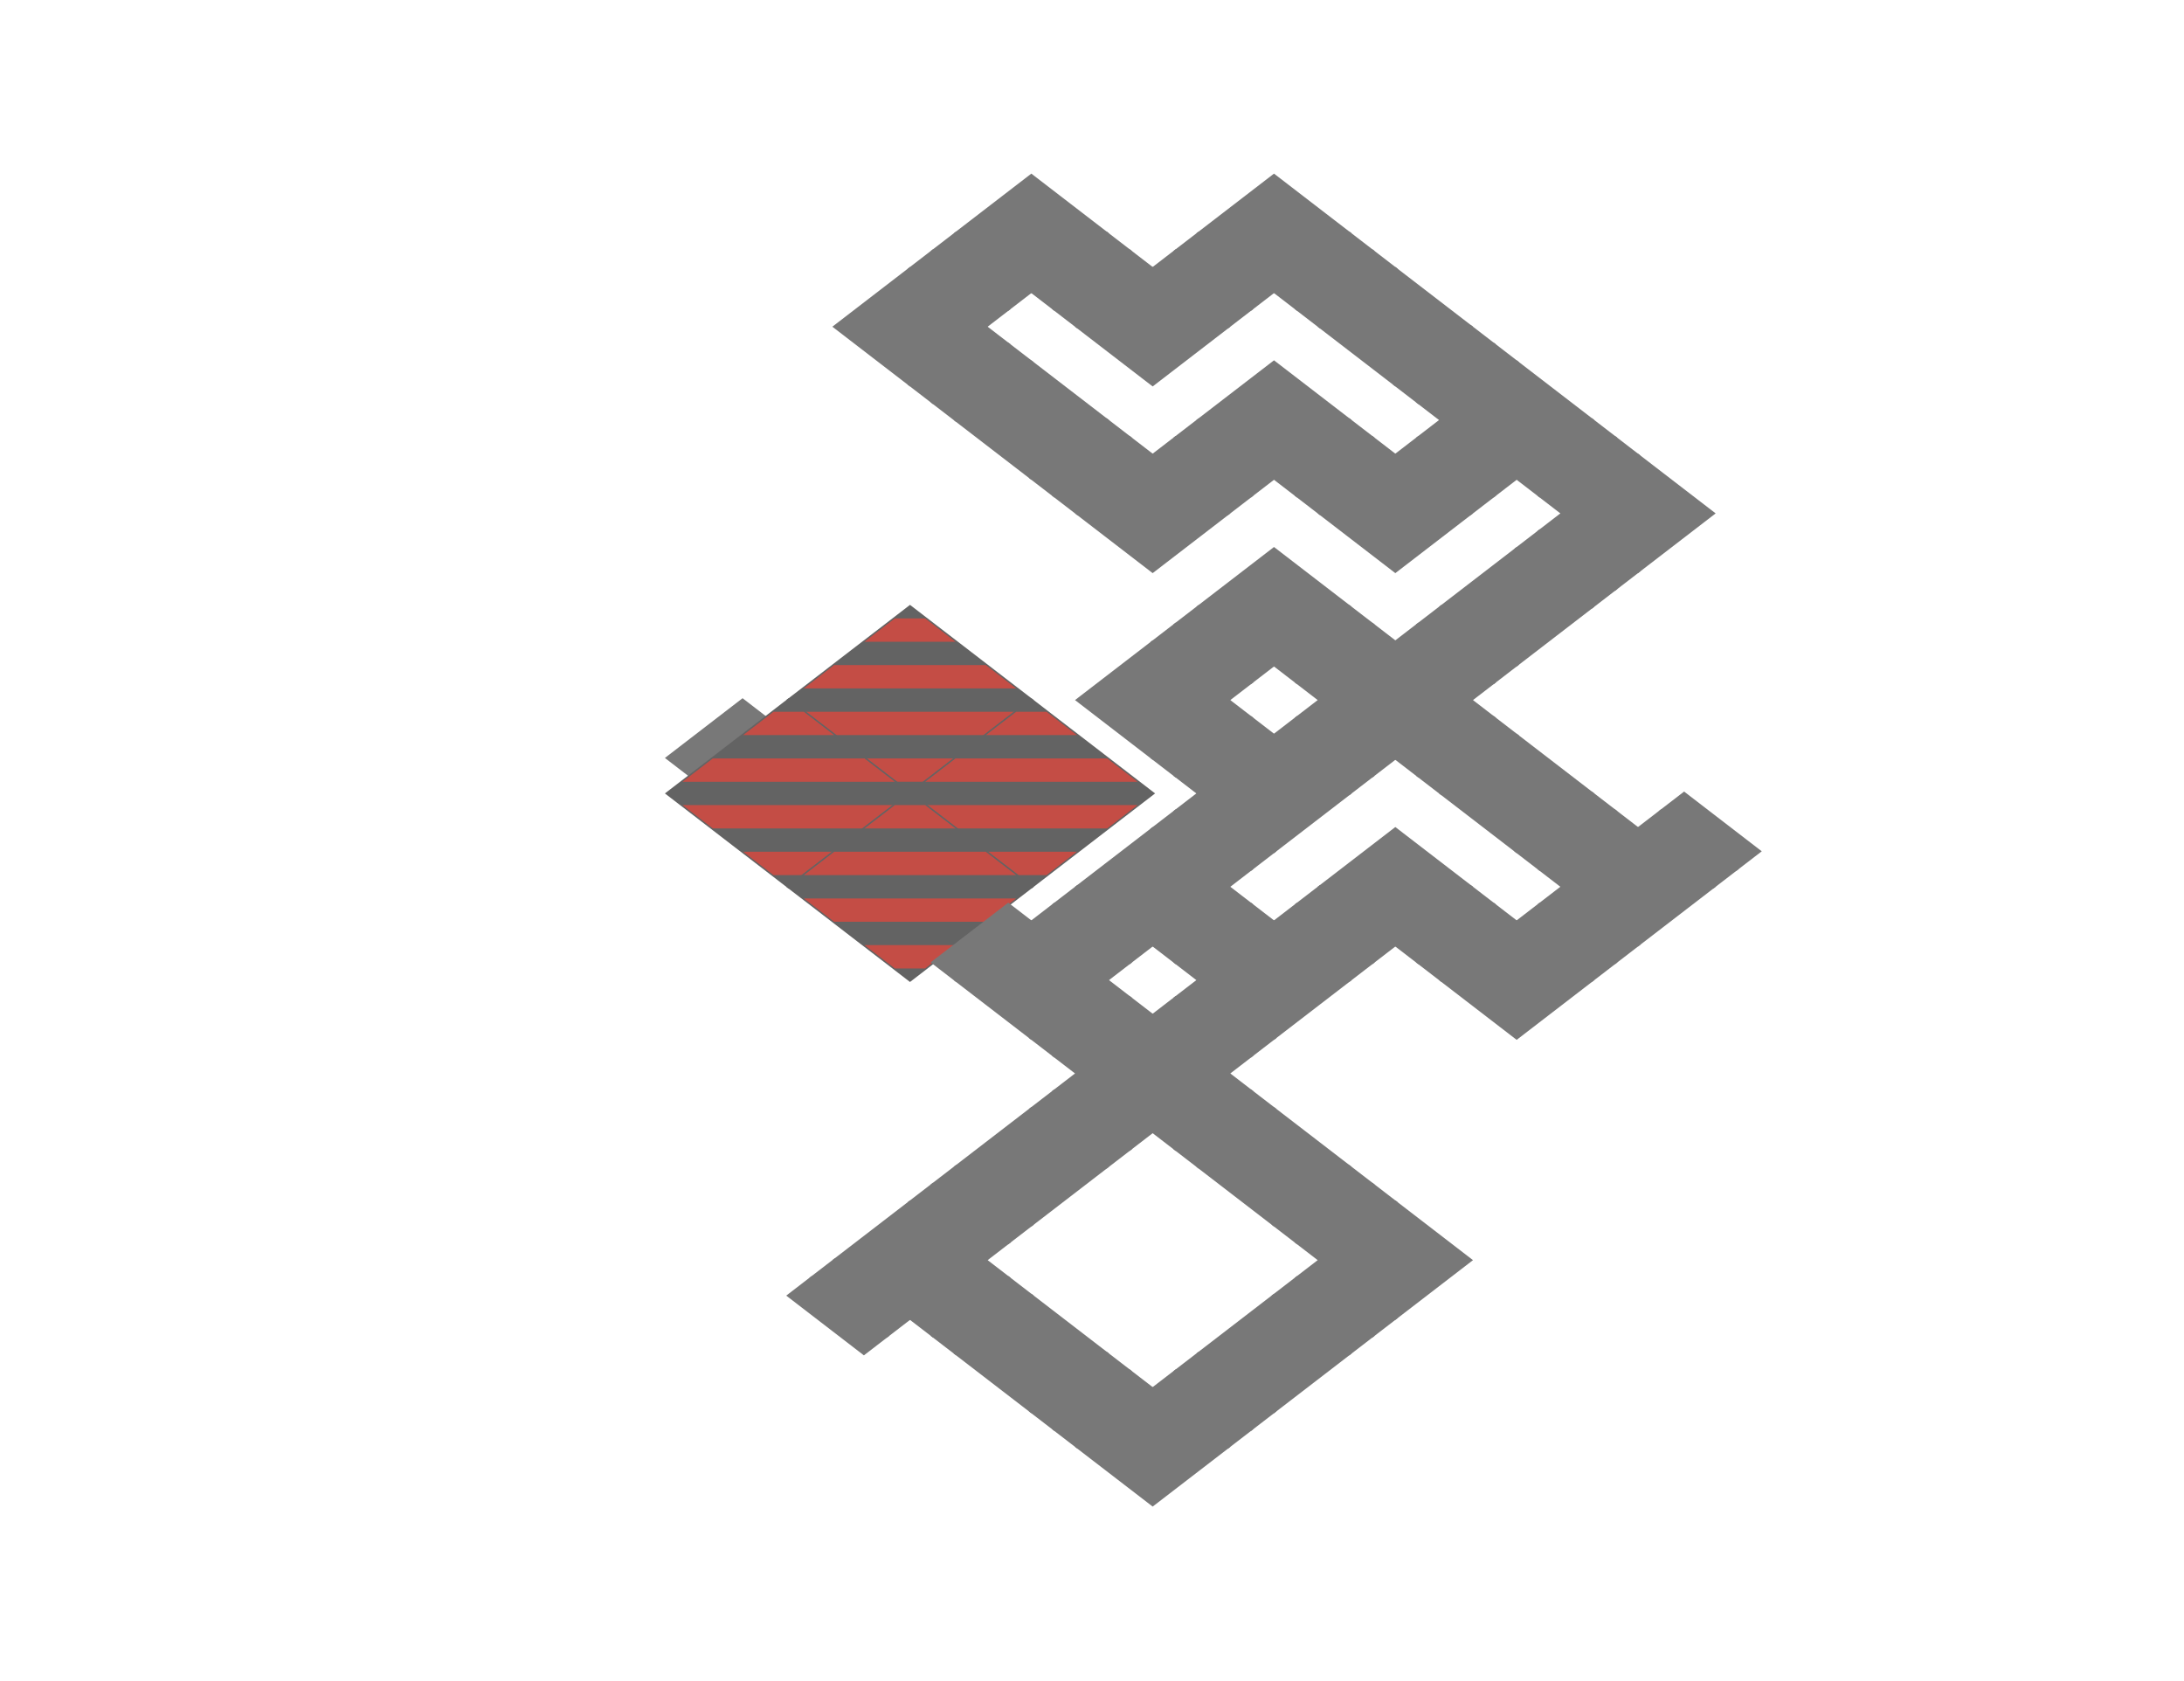
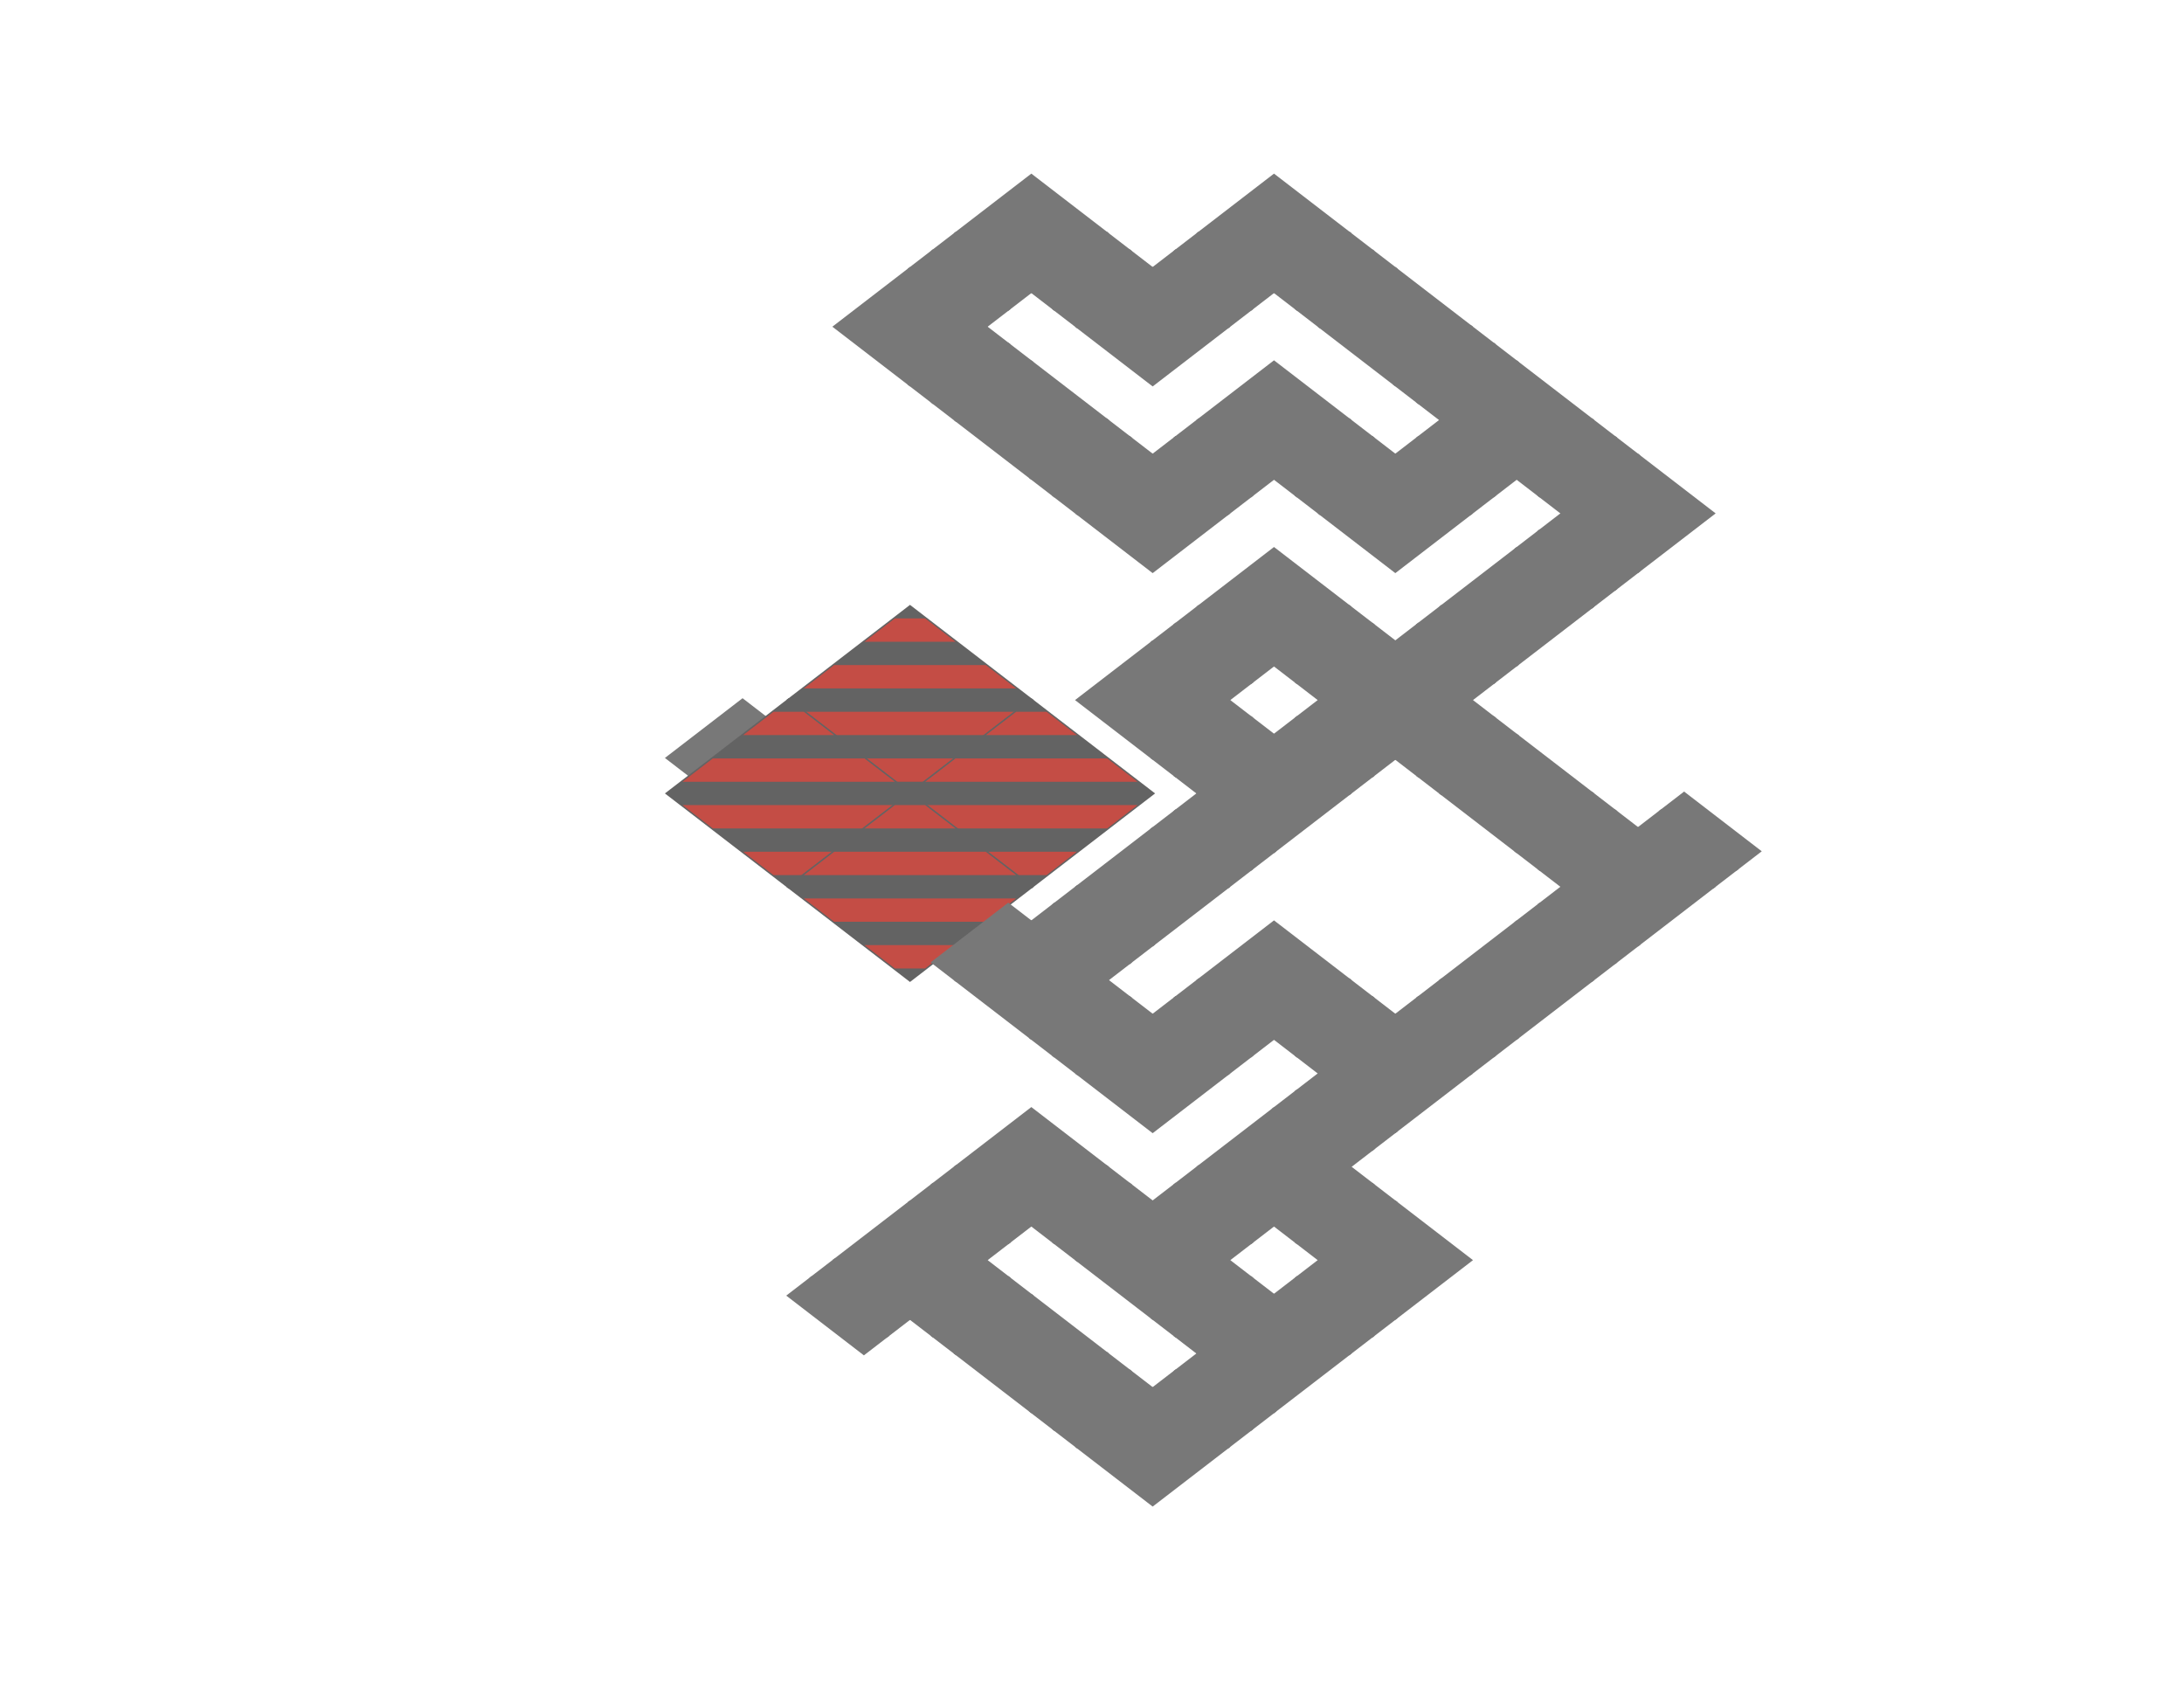
<svg xmlns="http://www.w3.org/2000/svg" width="183.444mm" height="141.111mm" viewBox="0 0 520 400" version="1.2" baseProfile="tiny">
  <defs>
</defs>
  <g fill="none" stroke="black" stroke-width="1" fill-rule="evenodd" stroke-linecap="square" stroke-linejoin="bevel">
    <g fill="none" stroke="#000000" stroke-opacity="1" stroke-width="1" stroke-linecap="square" stroke-linejoin="bevel" transform="matrix(1,0,0,1,0,0)" font-family="Sans Serif" font-size="9" font-weight="400" font-style="normal">
</g>
    <g fill="none" stroke="#000000" stroke-opacity="1" stroke-width="1" stroke-linecap="square" stroke-linejoin="bevel" transform="matrix(1,0,0,1,0,0)" font-family="Sans Serif" font-size="9" font-weight="400" font-style="normal">
</g>
    <g fill="#787878" fill-opacity="1" stroke="#000000" stroke-opacity="0" stroke-width="1" stroke-linecap="square" stroke-linejoin="bevel" transform="matrix(28.8889,22.2222,-28.8889,22.2222,303.333,33.3333)" font-family="Sans Serif" font-size="9" font-weight="400" font-style="normal">
      <rect x="0.18" y="0.18" width="0.64" height="0.64" />
      <rect x="0.8" y="0.18" width="0.21" height="0.64" />
      <rect x="0.18" y="0.8" width="0.64" height="0.21" />
    </g>
    <g fill="none" stroke="#000000" stroke-opacity="1" stroke-width="1" stroke-linecap="square" stroke-linejoin="bevel" transform="matrix(1,0,0,1,0,0)" font-family="Sans Serif" font-size="9" font-weight="400" font-style="normal">
</g>
    <g fill="#787878" fill-opacity="1" stroke="#000000" stroke-opacity="0" stroke-width="1" stroke-linecap="square" stroke-linejoin="bevel" transform="matrix(28.8889,22.2222,-28.8889,22.2222,332.222,55.5556)" font-family="Sans Serif" font-size="9" font-weight="400" font-style="normal">
      <rect x="0.18" y="0.18" width="0.64" height="0.64" />
      <rect x="0.8" y="0.18" width="0.21" height="0.64" />
      <rect x="-0.01" y="0.18" width="0.21" height="0.64" />
    </g>
    <g fill="none" stroke="#000000" stroke-opacity="1" stroke-width="1" stroke-linecap="square" stroke-linejoin="bevel" transform="matrix(1,0,0,1,0,0)" font-family="Sans Serif" font-size="9" font-weight="400" font-style="normal">
</g>
    <g fill="#787878" fill-opacity="1" stroke="#000000" stroke-opacity="0" stroke-width="1" stroke-linecap="square" stroke-linejoin="bevel" transform="matrix(28.8889,22.2222,-28.8889,22.2222,361.111,77.7778)" font-family="Sans Serif" font-size="9" font-weight="400" font-style="normal">
      <rect x="0.18" y="0.18" width="0.64" height="0.64" />
      <rect x="0.8" y="0.18" width="0.21" height="0.64" />
      <rect x="0.18" y="0.8" width="0.64" height="0.21" />
      <rect x="-0.01" y="0.18" width="0.21" height="0.64" />
    </g>
    <g fill="none" stroke="#000000" stroke-opacity="1" stroke-width="1" stroke-linecap="square" stroke-linejoin="bevel" transform="matrix(1,0,0,1,0,0)" font-family="Sans Serif" font-size="9" font-weight="400" font-style="normal">
</g>
    <g fill="#787878" fill-opacity="1" stroke="#000000" stroke-opacity="0" stroke-width="1" stroke-linecap="square" stroke-linejoin="bevel" transform="matrix(28.8889,22.2222,-28.8889,22.2222,390,100)" font-family="Sans Serif" font-size="9" font-weight="400" font-style="normal">
      <rect x="0.18" y="0.18" width="0.64" height="0.64" />
      <rect x="0.18" y="0.8" width="0.64" height="0.21" />
      <rect x="-0.01" y="0.18" width="0.21" height="0.64" />
    </g>
    <g fill="none" stroke="#000000" stroke-opacity="1" stroke-width="1" stroke-linecap="square" stroke-linejoin="bevel" transform="matrix(1,0,0,1,0,0)" font-family="Sans Serif" font-size="9" font-weight="400" font-style="normal">
</g>
    <g fill="none" stroke="#000000" stroke-opacity="1" stroke-width="1" stroke-linecap="square" stroke-linejoin="bevel" transform="matrix(1,0,0,1,0,0)" font-family="Sans Serif" font-size="9" font-weight="400" font-style="normal">
</g>
    <g fill="none" stroke="#000000" stroke-opacity="1" stroke-width="1" stroke-linecap="square" stroke-linejoin="bevel" transform="matrix(1,0,0,1,0,0)" font-family="Sans Serif" font-size="9" font-weight="400" font-style="normal">
</g>
    <g fill="none" stroke="#000000" stroke-opacity="1" stroke-width="1" stroke-linecap="square" stroke-linejoin="bevel" transform="matrix(1,0,0,1,0,0)" font-family="Sans Serif" font-size="9" font-weight="400" font-style="normal">
</g>
    <g fill="#787878" fill-opacity="1" stroke="#000000" stroke-opacity="0" stroke-width="1" stroke-linecap="square" stroke-linejoin="bevel" transform="matrix(28.8889,22.2222,-28.8889,22.2222,245.556,33.3333)" font-family="Sans Serif" font-size="9" font-weight="400" font-style="normal">
      <rect x="0.18" y="0.18" width="0.64" height="0.64" />
      <rect x="0.8" y="0.18" width="0.21" height="0.64" />
      <rect x="0.18" y="0.8" width="0.64" height="0.21" />
    </g>
    <g fill="none" stroke="#000000" stroke-opacity="1" stroke-width="1" stroke-linecap="square" stroke-linejoin="bevel" transform="matrix(1,0,0,1,0,0)" font-family="Sans Serif" font-size="9" font-weight="400" font-style="normal">
</g>
    <g fill="#787878" fill-opacity="1" stroke="#000000" stroke-opacity="0" stroke-width="1" stroke-linecap="square" stroke-linejoin="bevel" transform="matrix(28.8889,22.2222,-28.8889,22.2222,274.444,55.5556)" font-family="Sans Serif" font-size="9" font-weight="400" font-style="normal">
      <rect x="0.18" y="0.18" width="0.64" height="0.64" />
      <rect x="0.18" y="-0.01" width="0.64" height="0.21" />
      <rect x="-0.01" y="0.18" width="0.21" height="0.64" />
    </g>
    <g fill="none" stroke="#000000" stroke-opacity="1" stroke-width="1" stroke-linecap="square" stroke-linejoin="bevel" transform="matrix(1,0,0,1,0,0)" font-family="Sans Serif" font-size="9" font-weight="400" font-style="normal">
</g>
    <g fill="#787878" fill-opacity="1" stroke="#000000" stroke-opacity="0" stroke-width="1" stroke-linecap="square" stroke-linejoin="bevel" transform="matrix(28.8889,22.2222,-28.8889,22.2222,303.333,77.7778)" font-family="Sans Serif" font-size="9" font-weight="400" font-style="normal">
      <rect x="0.18" y="0.18" width="0.64" height="0.64" />
      <rect x="0.8" y="0.18" width="0.21" height="0.64" />
      <rect x="0.18" y="0.8" width="0.64" height="0.21" />
    </g>
    <g fill="none" stroke="#000000" stroke-opacity="1" stroke-width="1" stroke-linecap="square" stroke-linejoin="bevel" transform="matrix(1,0,0,1,0,0)" font-family="Sans Serif" font-size="9" font-weight="400" font-style="normal">
</g>
    <g fill="#787878" fill-opacity="1" stroke="#000000" stroke-opacity="0" stroke-width="1" stroke-linecap="square" stroke-linejoin="bevel" transform="matrix(28.8889,22.2222,-28.8889,22.2222,332.222,100)" font-family="Sans Serif" font-size="9" font-weight="400" font-style="normal">
      <rect x="0.18" y="0.18" width="0.64" height="0.64" />
      <rect x="0.18" y="-0.01" width="0.64" height="0.21" />
      <rect x="-0.01" y="0.18" width="0.21" height="0.64" />
    </g>
    <g fill="none" stroke="#000000" stroke-opacity="1" stroke-width="1" stroke-linecap="square" stroke-linejoin="bevel" transform="matrix(1,0,0,1,0,0)" font-family="Sans Serif" font-size="9" font-weight="400" font-style="normal">
</g>
    <g fill="#787878" fill-opacity="1" stroke="#000000" stroke-opacity="0" stroke-width="1" stroke-linecap="square" stroke-linejoin="bevel" transform="matrix(28.8889,22.2222,-28.8889,22.2222,361.111,122.222)" font-family="Sans Serif" font-size="9" font-weight="400" font-style="normal">
      <rect x="0.18" y="0.18" width="0.64" height="0.64" />
      <rect x="0.18" y="-0.01" width="0.64" height="0.21" />
      <rect x="0.18" y="0.8" width="0.64" height="0.21" />
    </g>
    <g fill="none" stroke="#000000" stroke-opacity="1" stroke-width="1" stroke-linecap="square" stroke-linejoin="bevel" transform="matrix(1,0,0,1,0,0)" font-family="Sans Serif" font-size="9" font-weight="400" font-style="normal">
</g>
    <g fill="none" stroke="#000000" stroke-opacity="1" stroke-width="1" stroke-linecap="square" stroke-linejoin="bevel" transform="matrix(1,0,0,1,0,0)" font-family="Sans Serif" font-size="9" font-weight="400" font-style="normal">
</g>
    <g fill="#787878" fill-opacity="1" stroke="#000000" stroke-opacity="0" stroke-width="1" stroke-linecap="square" stroke-linejoin="bevel" transform="matrix(28.8889,22.2222,-28.8889,22.2222,418.889,166.667)" font-family="Sans Serif" font-size="9" font-weight="400" font-style="normal">
      <rect x="0.18" y="0.8" width="0.64" height="0.21" />
    </g>
    <g fill="none" stroke="#000000" stroke-opacity="1" stroke-width="1" stroke-linecap="square" stroke-linejoin="bevel" transform="matrix(1,0,0,1,0,0)" font-family="Sans Serif" font-size="9" font-weight="400" font-style="normal">
</g>
    <g fill="none" stroke="#000000" stroke-opacity="1" stroke-width="1" stroke-linecap="square" stroke-linejoin="bevel" transform="matrix(1,0,0,1,0,0)" font-family="Sans Serif" font-size="9" font-weight="400" font-style="normal">
</g>
    <g fill="#787878" fill-opacity="1" stroke="#000000" stroke-opacity="0" stroke-width="1" stroke-linecap="square" stroke-linejoin="bevel" transform="matrix(28.8889,22.2222,-28.8889,22.2222,216.667,55.5556)" font-family="Sans Serif" font-size="9" font-weight="400" font-style="normal">
      <rect x="0.18" y="0.18" width="0.64" height="0.64" />
      <rect x="0.18" y="-0.01" width="0.64" height="0.21" />
      <rect x="0.8" y="0.18" width="0.21" height="0.64" />
    </g>
    <g fill="none" stroke="#000000" stroke-opacity="1" stroke-width="1" stroke-linecap="square" stroke-linejoin="bevel" transform="matrix(1,0,0,1,0,0)" font-family="Sans Serif" font-size="9" font-weight="400" font-style="normal">
</g>
    <g fill="#787878" fill-opacity="1" stroke="#000000" stroke-opacity="0" stroke-width="1" stroke-linecap="square" stroke-linejoin="bevel" transform="matrix(28.8889,22.2222,-28.8889,22.2222,245.556,77.7778)" font-family="Sans Serif" font-size="9" font-weight="400" font-style="normal">
      <rect x="0.18" y="0.18" width="0.64" height="0.64" />
      <rect x="0.8" y="0.18" width="0.21" height="0.64" />
      <rect x="-0.01" y="0.18" width="0.21" height="0.64" />
    </g>
    <g fill="none" stroke="#000000" stroke-opacity="1" stroke-width="1" stroke-linecap="square" stroke-linejoin="bevel" transform="matrix(1,0,0,1,0,0)" font-family="Sans Serif" font-size="9" font-weight="400" font-style="normal">
</g>
    <g fill="#787878" fill-opacity="1" stroke="#000000" stroke-opacity="0" stroke-width="1" stroke-linecap="square" stroke-linejoin="bevel" transform="matrix(28.8889,22.2222,-28.8889,22.2222,274.444,100)" font-family="Sans Serif" font-size="9" font-weight="400" font-style="normal">
      <rect x="0.18" y="0.18" width="0.64" height="0.64" />
      <rect x="0.18" y="-0.01" width="0.64" height="0.21" />
      <rect x="-0.01" y="0.18" width="0.21" height="0.64" />
    </g>
    <g fill="none" stroke="#000000" stroke-opacity="1" stroke-width="1" stroke-linecap="square" stroke-linejoin="bevel" transform="matrix(1,0,0,1,0,0)" font-family="Sans Serif" font-size="9" font-weight="400" font-style="normal">
</g>
    <g fill="#787878" fill-opacity="1" stroke="#000000" stroke-opacity="0" stroke-width="1" stroke-linecap="square" stroke-linejoin="bevel" transform="matrix(28.8889,22.2222,-28.8889,22.2222,303.333,122.222)" font-family="Sans Serif" font-size="9" font-weight="400" font-style="normal">
      <rect x="0.18" y="0.18" width="0.64" height="0.64" />
      <rect x="0.8" y="0.18" width="0.21" height="0.64" />
      <rect x="0.18" y="0.8" width="0.64" height="0.21" />
    </g>
    <g fill="none" stroke="#000000" stroke-opacity="1" stroke-width="1" stroke-linecap="square" stroke-linejoin="bevel" transform="matrix(1,0,0,1,0,0)" font-family="Sans Serif" font-size="9" font-weight="400" font-style="normal">
</g>
    <g fill="#787878" fill-opacity="1" stroke="#000000" stroke-opacity="0" stroke-width="1" stroke-linecap="square" stroke-linejoin="bevel" transform="matrix(28.8889,22.2222,-28.8889,22.2222,332.222,144.444)" font-family="Sans Serif" font-size="9" font-weight="400" font-style="normal">
      <rect x="0.18" y="0.18" width="0.64" height="0.64" />
      <rect x="0.18" y="-0.01" width="0.64" height="0.21" />
      <rect x="0.8" y="0.18" width="0.21" height="0.64" />
      <rect x="0.18" y="0.8" width="0.64" height="0.21" />
      <rect x="-0.01" y="0.18" width="0.21" height="0.64" />
    </g>
    <g fill="none" stroke="#000000" stroke-opacity="1" stroke-width="1" stroke-linecap="square" stroke-linejoin="bevel" transform="matrix(1,0,0,1,0,0)" font-family="Sans Serif" font-size="9" font-weight="400" font-style="normal">
</g>
    <g fill="#787878" fill-opacity="1" stroke="#000000" stroke-opacity="0" stroke-width="1" stroke-linecap="square" stroke-linejoin="bevel" transform="matrix(28.8889,22.2222,-28.8889,22.2222,361.111,166.667)" font-family="Sans Serif" font-size="9" font-weight="400" font-style="normal">
      <rect x="0.18" y="0.18" width="0.64" height="0.64" />
      <rect x="0.8" y="0.18" width="0.21" height="0.64" />
      <rect x="-0.01" y="0.18" width="0.21" height="0.64" />
    </g>
    <g fill="none" stroke="#000000" stroke-opacity="1" stroke-width="1" stroke-linecap="square" stroke-linejoin="bevel" transform="matrix(1,0,0,1,0,0)" font-family="Sans Serif" font-size="9" font-weight="400" font-style="normal">
</g>
    <g fill="#787878" fill-opacity="1" stroke="#000000" stroke-opacity="0" stroke-width="1" stroke-linecap="square" stroke-linejoin="bevel" transform="matrix(28.8889,22.2222,-28.8889,22.2222,390,188.889)" font-family="Sans Serif" font-size="9" font-weight="400" font-style="normal">
      <rect x="0.18" y="0.18" width="0.64" height="0.64" />
      <rect x="0.18" y="-0.01" width="0.64" height="0.21" />
      <rect x="0.18" y="0.8" width="0.64" height="0.21" />
      <rect x="-0.01" y="0.18" width="0.21" height="0.64" />
    </g>
    <g fill="none" stroke="#000000" stroke-opacity="1" stroke-width="1" stroke-linecap="square" stroke-linejoin="bevel" transform="matrix(1,0,0,1,0,0)" font-family="Sans Serif" font-size="9" font-weight="400" font-style="normal">
</g>
    <g fill="none" stroke="#000000" stroke-opacity="1" stroke-width="1" stroke-linecap="square" stroke-linejoin="bevel" transform="matrix(1,0,0,1,0,0)" font-family="Sans Serif" font-size="9" font-weight="400" font-style="normal">
</g>
    <g fill="none" stroke="#000000" stroke-opacity="1" stroke-width="1" stroke-linecap="square" stroke-linejoin="bevel" transform="matrix(1,0,0,1,0,0)" font-family="Sans Serif" font-size="9" font-weight="400" font-style="normal">
</g>
    <g fill="none" stroke="#000000" stroke-opacity="1" stroke-width="1" stroke-linecap="square" stroke-linejoin="bevel" transform="matrix(1,0,0,1,0,0)" font-family="Sans Serif" font-size="9" font-weight="400" font-style="normal">
</g>
    <g fill="none" stroke="#000000" stroke-opacity="1" stroke-width="1" stroke-linecap="square" stroke-linejoin="bevel" transform="matrix(1,0,0,1,0,0)" font-family="Sans Serif" font-size="9" font-weight="400" font-style="normal">
</g>
    <g fill="#787878" fill-opacity="1" stroke="#000000" stroke-opacity="0" stroke-width="1" stroke-linecap="square" stroke-linejoin="bevel" transform="matrix(28.8889,22.2222,-28.8889,22.2222,274.444,144.444)" font-family="Sans Serif" font-size="9" font-weight="400" font-style="normal">
      <rect x="0.18" y="0.18" width="0.64" height="0.64" />
      <rect x="0.18" y="-0.01" width="0.64" height="0.21" />
      <rect x="0.8" y="0.18" width="0.21" height="0.64" />
    </g>
    <g fill="none" stroke="#000000" stroke-opacity="1" stroke-width="1" stroke-linecap="square" stroke-linejoin="bevel" transform="matrix(1,0,0,1,0,0)" font-family="Sans Serif" font-size="9" font-weight="400" font-style="normal">
</g>
    <g fill="#787878" fill-opacity="1" stroke="#000000" stroke-opacity="0" stroke-width="1" stroke-linecap="square" stroke-linejoin="bevel" transform="matrix(28.8889,22.2222,-28.8889,22.2222,303.333,166.667)" font-family="Sans Serif" font-size="9" font-weight="400" font-style="normal">
      <rect x="0.18" y="0.18" width="0.64" height="0.64" />
      <rect x="0.18" y="-0.01" width="0.64" height="0.21" />
      <rect x="0.18" y="0.8" width="0.64" height="0.21" />
      <rect x="-0.01" y="0.18" width="0.21" height="0.64" />
    </g>
    <g fill="none" stroke="#000000" stroke-opacity="1" stroke-width="1" stroke-linecap="square" stroke-linejoin="bevel" transform="matrix(1,0,0,1,0,0)" font-family="Sans Serif" font-size="9" font-weight="400" font-style="normal">
</g>
-     <g fill="#787878" fill-opacity="1" stroke="#000000" stroke-opacity="0" stroke-width="1" stroke-linecap="square" stroke-linejoin="bevel" transform="matrix(28.8889,22.2222,-28.8889,22.2222,332.222,188.889)" font-family="Sans Serif" font-size="9" font-weight="400" font-style="normal">
-       <rect x="0.18" y="0.18" width="0.64" height="0.64" />
-       <rect x="0.8" y="0.18" width="0.21" height="0.64" />
-       <rect x="0.18" y="0.8" width="0.64" height="0.21" />
-     </g>
    <g fill="none" stroke="#000000" stroke-opacity="1" stroke-width="1" stroke-linecap="square" stroke-linejoin="bevel" transform="matrix(1,0,0,1,0,0)" font-family="Sans Serif" font-size="9" font-weight="400" font-style="normal">
</g>
    <g fill="#787878" fill-opacity="1" stroke="#000000" stroke-opacity="0" stroke-width="1" stroke-linecap="square" stroke-linejoin="bevel" transform="matrix(28.8889,22.2222,-28.8889,22.2222,361.111,211.111)" font-family="Sans Serif" font-size="9" font-weight="400" font-style="normal">
      <rect x="0.18" y="0.18" width="0.64" height="0.64" />
      <rect x="0.18" y="-0.01" width="0.64" height="0.21" />
-       <rect x="-0.01" y="0.18" width="0.21" height="0.64" />
+       <rect x="0.18" y="0.8" width="0.64" height="0.21" />
    </g>
    <g fill="none" stroke="#000000" stroke-opacity="1" stroke-width="1" stroke-linecap="square" stroke-linejoin="bevel" transform="matrix(1,0,0,1,0,0)" font-family="Sans Serif" font-size="9" font-weight="400" font-style="normal">
</g>
    <g fill="none" stroke="#000000" stroke-opacity="1" stroke-width="1" stroke-linecap="square" stroke-linejoin="bevel" transform="matrix(1,0,0,1,0,0)" font-family="Sans Serif" font-size="9" font-weight="400" font-style="normal">
</g>
    <g fill="none" stroke="#000000" stroke-opacity="1" stroke-width="1" stroke-linecap="square" stroke-linejoin="bevel" transform="matrix(1,0,0,1,0,0)" font-family="Sans Serif" font-size="9" font-weight="400" font-style="normal">
</g>
    <g fill="none" stroke="#000000" stroke-opacity="1" stroke-width="1" stroke-linecap="square" stroke-linejoin="bevel" transform="matrix(1,0,0,1,0,0)" font-family="Sans Serif" font-size="9" font-weight="400" font-style="normal">
</g>
    <g fill="#636363" fill-opacity="1" stroke="#000000" stroke-opacity="0" stroke-width="1" stroke-linecap="square" stroke-linejoin="bevel" transform="matrix(28.8889,22.2222,-28.8889,22.2222,216.667,144.444)" font-family="Sans Serif" font-size="9" font-weight="400" font-style="normal">
      <rect x="-0.01" y="-0.01" width="1.02" height="1.02" />
    </g>
    <g fill="#f44336" fill-opacity="0.667" stroke="#000000" stroke-opacity="0" stroke-width="1" stroke-linecap="square" stroke-linejoin="bevel" transform="matrix(28.8889,22.2222,-28.8889,22.2222,216.667,144.444)" font-family="Sans Serif" font-size="9" font-weight="400" font-style="normal">
      <path vector-effect="none" fill-rule="evenodd" d="M0.125,0 L0.375,0 L0,0.375 L0,0.125 L0.125,0" />
      <path vector-effect="none" fill-rule="evenodd" d="M0.625,0 L0.875,0 L0,0.875 L0,0.625 L0.625,0" />
      <path vector-effect="none" fill-rule="evenodd" d="M0.125,1 L0.375,1 L1,0.375 L1,0.125 L0.125,1" />
      <path vector-effect="none" fill-rule="evenodd" d="M0.625,1 L0.875,1 L1,0.875 L1,0.625 L0.625,1" />
    </g>
    <g fill="none" stroke="#000000" stroke-opacity="1" stroke-width="1" stroke-linecap="square" stroke-linejoin="bevel" transform="matrix(1,0,0,1,0,0)" font-family="Sans Serif" font-size="9" font-weight="400" font-style="normal">
</g>
    <g fill="#636363" fill-opacity="1" stroke="#000000" stroke-opacity="0" stroke-width="1" stroke-linecap="square" stroke-linejoin="bevel" transform="matrix(28.8889,22.2222,-28.8889,22.2222,245.556,166.667)" font-family="Sans Serif" font-size="9" font-weight="400" font-style="normal">
      <rect x="-0.01" y="-0.01" width="1.02" height="1.02" />
    </g>
    <g fill="#f44336" fill-opacity="0.667" stroke="#000000" stroke-opacity="0" stroke-width="1" stroke-linecap="square" stroke-linejoin="bevel" transform="matrix(28.8889,22.2222,-28.8889,22.2222,245.556,166.667)" font-family="Sans Serif" font-size="9" font-weight="400" font-style="normal">
      <path vector-effect="none" fill-rule="evenodd" d="M0.125,0 L0.375,0 L0,0.375 L0,0.125 L0.125,0" />
      <path vector-effect="none" fill-rule="evenodd" d="M0.625,0 L0.875,0 L0,0.875 L0,0.625 L0.625,0" />
      <path vector-effect="none" fill-rule="evenodd" d="M0.125,1 L0.375,1 L1,0.375 L1,0.125 L0.125,1" />
      <path vector-effect="none" fill-rule="evenodd" d="M0.625,1 L0.875,1 L1,0.875 L1,0.625 L0.625,1" />
    </g>
    <g fill="none" stroke="#000000" stroke-opacity="1" stroke-width="1" stroke-linecap="square" stroke-linejoin="bevel" transform="matrix(1,0,0,1,0,0)" font-family="Sans Serif" font-size="9" font-weight="400" font-style="normal">
</g>
    <g fill="#787878" fill-opacity="1" stroke="#000000" stroke-opacity="0" stroke-width="1" stroke-linecap="square" stroke-linejoin="bevel" transform="matrix(28.8889,22.2222,-28.8889,22.2222,274.444,188.889)" font-family="Sans Serif" font-size="9" font-weight="400" font-style="normal">
      <rect x="0.18" y="0.18" width="0.64" height="0.64" />
      <rect x="0.18" y="-0.01" width="0.64" height="0.21" />
-       <rect x="0.8" y="0.18" width="0.21" height="0.64" />
      <rect x="0.18" y="0.8" width="0.64" height="0.21" />
    </g>
    <g fill="none" stroke="#000000" stroke-opacity="1" stroke-width="1" stroke-linecap="square" stroke-linejoin="bevel" transform="matrix(1,0,0,1,0,0)" font-family="Sans Serif" font-size="9" font-weight="400" font-style="normal">
</g>
    <g fill="#787878" fill-opacity="1" stroke="#000000" stroke-opacity="0" stroke-width="1" stroke-linecap="square" stroke-linejoin="bevel" transform="matrix(28.8889,22.2222,-28.8889,22.2222,303.333,211.111)" font-family="Sans Serif" font-size="9" font-weight="400" font-style="normal">
      <rect x="0.18" y="0.18" width="0.64" height="0.64" />
-       <rect x="0.18" y="-0.01" width="0.64" height="0.21" />
-       <rect x="0.18" y="0.8" width="0.64" height="0.21" />
-       <rect x="-0.01" y="0.18" width="0.21" height="0.64" />
-     </g>
-     <g fill="none" stroke="#000000" stroke-opacity="1" stroke-width="1" stroke-linecap="square" stroke-linejoin="bevel" transform="matrix(1,0,0,1,0,0)" font-family="Sans Serif" font-size="9" font-weight="400" font-style="normal">
- </g>
+       <rect x="0.8" y="0.18" width="0.21" height="0.64" />
+       <rect x="0.18" y="0.8" width="0.64" height="0.21" />
+     </g>
+     <g fill="none" stroke="#000000" stroke-opacity="1" stroke-width="1" stroke-linecap="square" stroke-linejoin="bevel" transform="matrix(1,0,0,1,0,0)" font-family="Sans Serif" font-size="9" font-weight="400" font-style="normal">
+ </g>
+     <g fill="#787878" fill-opacity="1" stroke="#000000" stroke-opacity="0" stroke-width="1" stroke-linecap="square" stroke-linejoin="bevel" transform="matrix(28.8889,22.2222,-28.8889,22.2222,332.222,233.333)" font-family="Sans Serif" font-size="9" font-weight="400" font-style="normal">
+       <rect x="0.18" y="0.18" width="0.64" height="0.64" />
+       <rect x="0.18" y="-0.01" width="0.64" height="0.21" />
+       <rect x="0.18" y="0.8" width="0.64" height="0.21" />
+       <rect x="-0.01" y="0.18" width="0.21" height="0.64" />
+     </g>
    <g fill="none" stroke="#000000" stroke-opacity="1" stroke-width="1" stroke-linecap="square" stroke-linejoin="bevel" transform="matrix(1,0,0,1,0,0)" font-family="Sans Serif" font-size="9" font-weight="400" font-style="normal">
</g>
    <g fill="none" stroke="#000000" stroke-opacity="1" stroke-width="1" stroke-linecap="square" stroke-linejoin="bevel" transform="matrix(1,0,0,1,0,0)" font-family="Sans Serif" font-size="9" font-weight="400" font-style="normal">
</g>
    <g fill="none" stroke="#000000" stroke-opacity="1" stroke-width="1" stroke-linecap="square" stroke-linejoin="bevel" transform="matrix(1,0,0,1,0,0)" font-family="Sans Serif" font-size="9" font-weight="400" font-style="normal">
</g>
    <g fill="#787878" fill-opacity="1" stroke="#000000" stroke-opacity="0" stroke-width="1" stroke-linecap="square" stroke-linejoin="bevel" transform="matrix(28.8889,22.2222,-28.8889,22.2222,158.889,144.444)" font-family="Sans Serif" font-size="9" font-weight="400" font-style="normal">
      <rect x="0.8" y="0.18" width="0.21" height="0.64" />
    </g>
    <g fill="none" stroke="#000000" stroke-opacity="1" stroke-width="1" stroke-linecap="square" stroke-linejoin="bevel" transform="matrix(1,0,0,1,0,0)" font-family="Sans Serif" font-size="9" font-weight="400" font-style="normal">
</g>
    <g fill="#636363" fill-opacity="1" stroke="#000000" stroke-opacity="0" stroke-width="1" stroke-linecap="square" stroke-linejoin="bevel" transform="matrix(28.8889,22.2222,-28.8889,22.2222,187.778,166.667)" font-family="Sans Serif" font-size="9" font-weight="400" font-style="normal">
      <rect x="-0.01" y="-0.01" width="1.02" height="1.02" />
    </g>
    <g fill="#f44336" fill-opacity="0.667" stroke="#000000" stroke-opacity="0" stroke-width="1" stroke-linecap="square" stroke-linejoin="bevel" transform="matrix(28.8889,22.2222,-28.8889,22.2222,187.778,166.667)" font-family="Sans Serif" font-size="9" font-weight="400" font-style="normal">
      <path vector-effect="none" fill-rule="evenodd" d="M0.125,0 L0.375,0 L0,0.375 L0,0.125 L0.125,0" />
      <path vector-effect="none" fill-rule="evenodd" d="M0.625,0 L0.875,0 L0,0.875 L0,0.625 L0.625,0" />
      <path vector-effect="none" fill-rule="evenodd" d="M0.125,1 L0.375,1 L1,0.375 L1,0.125 L0.125,1" />
      <path vector-effect="none" fill-rule="evenodd" d="M0.625,1 L0.875,1 L1,0.875 L1,0.625 L0.625,1" />
    </g>
    <g fill="none" stroke="#000000" stroke-opacity="1" stroke-width="1" stroke-linecap="square" stroke-linejoin="bevel" transform="matrix(1,0,0,1,0,0)" font-family="Sans Serif" font-size="9" font-weight="400" font-style="normal">
</g>
    <g fill="#636363" fill-opacity="1" stroke="#000000" stroke-opacity="0" stroke-width="1" stroke-linecap="square" stroke-linejoin="bevel" transform="matrix(28.8889,22.2222,-28.8889,22.2222,216.667,188.889)" font-family="Sans Serif" font-size="9" font-weight="400" font-style="normal">
      <rect x="-0.01" y="-0.01" width="1.02" height="1.02" />
    </g>
    <g fill="#f44336" fill-opacity="0.667" stroke="#000000" stroke-opacity="0" stroke-width="1" stroke-linecap="square" stroke-linejoin="bevel" transform="matrix(28.8889,22.2222,-28.8889,22.2222,216.667,188.889)" font-family="Sans Serif" font-size="9" font-weight="400" font-style="normal">
      <path vector-effect="none" fill-rule="evenodd" d="M0.125,0 L0.375,0 L0,0.375 L0,0.125 L0.125,0" />
      <path vector-effect="none" fill-rule="evenodd" d="M0.625,0 L0.875,0 L0,0.875 L0,0.625 L0.625,0" />
      <path vector-effect="none" fill-rule="evenodd" d="M0.125,1 L0.375,1 L1,0.375 L1,0.125 L0.125,1" />
      <path vector-effect="none" fill-rule="evenodd" d="M0.625,1 L0.875,1 L1,0.875 L1,0.625 L0.625,1" />
    </g>
    <g fill="none" stroke="#000000" stroke-opacity="1" stroke-width="1" stroke-linecap="square" stroke-linejoin="bevel" transform="matrix(1,0,0,1,0,0)" font-family="Sans Serif" font-size="9" font-weight="400" font-style="normal">
</g>
    <g fill="#787878" fill-opacity="1" stroke="#000000" stroke-opacity="0" stroke-width="1" stroke-linecap="square" stroke-linejoin="bevel" transform="matrix(28.8889,22.2222,-28.8889,22.2222,245.556,211.111)" font-family="Sans Serif" font-size="9" font-weight="400" font-style="normal">
      <rect x="0.18" y="0.18" width="0.64" height="0.64" />
      <rect x="0.18" y="-0.01" width="0.64" height="0.21" />
      <rect x="0.8" y="0.18" width="0.21" height="0.64" />
      <rect x="-0.01" y="0.18" width="0.21" height="0.64" />
    </g>
    <g fill="none" stroke="#000000" stroke-opacity="1" stroke-width="1" stroke-linecap="square" stroke-linejoin="bevel" transform="matrix(1,0,0,1,0,0)" font-family="Sans Serif" font-size="9" font-weight="400" font-style="normal">
</g>
    <g fill="#787878" fill-opacity="1" stroke="#000000" stroke-opacity="0" stroke-width="1" stroke-linecap="square" stroke-linejoin="bevel" transform="matrix(28.8889,22.2222,-28.8889,22.2222,274.444,233.333)" font-family="Sans Serif" font-size="9" font-weight="400" font-style="normal">
      <rect x="0.18" y="0.18" width="0.64" height="0.64" />
      <rect x="0.18" y="-0.01" width="0.64" height="0.21" />
-       <rect x="0.8" y="0.18" width="0.21" height="0.64" />
-       <rect x="0.18" y="0.8" width="0.64" height="0.21" />
      <rect x="-0.01" y="0.18" width="0.21" height="0.64" />
    </g>
    <g fill="none" stroke="#000000" stroke-opacity="1" stroke-width="1" stroke-linecap="square" stroke-linejoin="bevel" transform="matrix(1,0,0,1,0,0)" font-family="Sans Serif" font-size="9" font-weight="400" font-style="normal">
</g>
    <g fill="#787878" fill-opacity="1" stroke="#000000" stroke-opacity="0" stroke-width="1" stroke-linecap="square" stroke-linejoin="bevel" transform="matrix(28.8889,22.2222,-28.8889,22.2222,303.333,255.556)" font-family="Sans Serif" font-size="9" font-weight="400" font-style="normal">
      <rect x="0.18" y="0.18" width="0.64" height="0.64" />
-       <rect x="0.8" y="0.18" width="0.21" height="0.64" />
-       <rect x="-0.01" y="0.18" width="0.21" height="0.64" />
+       <rect x="0.18" y="-0.01" width="0.64" height="0.21" />
+       <rect x="0.8" y="0.18" width="0.21" height="0.64" />
+       <rect x="0.18" y="0.8" width="0.64" height="0.21" />
    </g>
    <g fill="none" stroke="#000000" stroke-opacity="1" stroke-width="1" stroke-linecap="square" stroke-linejoin="bevel" transform="matrix(1,0,0,1,0,0)" font-family="Sans Serif" font-size="9" font-weight="400" font-style="normal">
</g>
    <g fill="#787878" fill-opacity="1" stroke="#000000" stroke-opacity="0" stroke-width="1" stroke-linecap="square" stroke-linejoin="bevel" transform="matrix(28.8889,22.2222,-28.8889,22.2222,332.222,277.778)" font-family="Sans Serif" font-size="9" font-weight="400" font-style="normal">
      <rect x="0.18" y="0.18" width="0.64" height="0.64" />
      <rect x="0.18" y="0.8" width="0.64" height="0.21" />
      <rect x="-0.01" y="0.18" width="0.21" height="0.64" />
    </g>
    <g fill="none" stroke="#000000" stroke-opacity="1" stroke-width="1" stroke-linecap="square" stroke-linejoin="bevel" transform="matrix(1,0,0,1,0,0)" font-family="Sans Serif" font-size="9" font-weight="400" font-style="normal">
</g>
    <g fill="none" stroke="#000000" stroke-opacity="1" stroke-width="1" stroke-linecap="square" stroke-linejoin="bevel" transform="matrix(1,0,0,1,0,0)" font-family="Sans Serif" font-size="9" font-weight="400" font-style="normal">
</g>
    <g fill="none" stroke="#000000" stroke-opacity="1" stroke-width="1" stroke-linecap="square" stroke-linejoin="bevel" transform="matrix(1,0,0,1,0,0)" font-family="Sans Serif" font-size="9" font-weight="400" font-style="normal">
</g>
    <g fill="none" stroke="#000000" stroke-opacity="1" stroke-width="1" stroke-linecap="square" stroke-linejoin="bevel" transform="matrix(1,0,0,1,0,0)" font-family="Sans Serif" font-size="9" font-weight="400" font-style="normal">
</g>
    <g fill="none" stroke="#000000" stroke-opacity="1" stroke-width="1" stroke-linecap="square" stroke-linejoin="bevel" transform="matrix(1,0,0,1,0,0)" font-family="Sans Serif" font-size="9" font-weight="400" font-style="normal">
</g>
    <g fill="none" stroke="#000000" stroke-opacity="1" stroke-width="1" stroke-linecap="square" stroke-linejoin="bevel" transform="matrix(1,0,0,1,0,0)" font-family="Sans Serif" font-size="9" font-weight="400" font-style="normal">
</g>
    <g fill="#787878" fill-opacity="1" stroke="#000000" stroke-opacity="0" stroke-width="1" stroke-linecap="square" stroke-linejoin="bevel" transform="matrix(28.8889,22.2222,-28.8889,22.2222,245.556,255.556)" font-family="Sans Serif" font-size="9" font-weight="400" font-style="normal">
      <rect x="0.18" y="0.18" width="0.64" height="0.64" />
-       <rect x="0.18" y="-0.01" width="0.64" height="0.21" />
-       <rect x="0.18" y="0.8" width="0.64" height="0.21" />
-     </g>
-     <g fill="none" stroke="#000000" stroke-opacity="1" stroke-width="1" stroke-linecap="square" stroke-linejoin="bevel" transform="matrix(1,0,0,1,0,0)" font-family="Sans Serif" font-size="9" font-weight="400" font-style="normal">
- </g>
+       <rect x="0.8" y="0.18" width="0.21" height="0.64" />
+       <rect x="0.18" y="0.8" width="0.64" height="0.21" />
+     </g>
+     <g fill="none" stroke="#000000" stroke-opacity="1" stroke-width="1" stroke-linecap="square" stroke-linejoin="bevel" transform="matrix(1,0,0,1,0,0)" font-family="Sans Serif" font-size="9" font-weight="400" font-style="normal">
+ </g>
+     <g fill="#787878" fill-opacity="1" stroke="#000000" stroke-opacity="0" stroke-width="1" stroke-linecap="square" stroke-linejoin="bevel" transform="matrix(28.8889,22.2222,-28.8889,22.2222,274.444,277.778)" font-family="Sans Serif" font-size="9" font-weight="400" font-style="normal">
+       <rect x="0.18" y="0.18" width="0.64" height="0.64" />
+       <rect x="0.18" y="-0.01" width="0.64" height="0.21" />
+       <rect x="0.8" y="0.18" width="0.21" height="0.64" />
+       <rect x="-0.01" y="0.18" width="0.21" height="0.64" />
+     </g>
    <g fill="none" stroke="#000000" stroke-opacity="1" stroke-width="1" stroke-linecap="square" stroke-linejoin="bevel" transform="matrix(1,0,0,1,0,0)" font-family="Sans Serif" font-size="9" font-weight="400" font-style="normal">
</g>
    <g fill="#787878" fill-opacity="1" stroke="#000000" stroke-opacity="0" stroke-width="1" stroke-linecap="square" stroke-linejoin="bevel" transform="matrix(28.8889,22.2222,-28.8889,22.2222,303.333,300)" font-family="Sans Serif" font-size="9" font-weight="400" font-style="normal">
      <rect x="0.18" y="0.18" width="0.64" height="0.64" />
      <rect x="0.18" y="-0.01" width="0.64" height="0.21" />
      <rect x="0.18" y="0.8" width="0.64" height="0.21" />
+       <rect x="-0.01" y="0.18" width="0.21" height="0.64" />
    </g>
    <g fill="none" stroke="#000000" stroke-opacity="1" stroke-width="1" stroke-linecap="square" stroke-linejoin="bevel" transform="matrix(1,0,0,1,0,0)" font-family="Sans Serif" font-size="9" font-weight="400" font-style="normal">
</g>
    <g fill="none" stroke="#000000" stroke-opacity="1" stroke-width="1" stroke-linecap="square" stroke-linejoin="bevel" transform="matrix(1,0,0,1,0,0)" font-family="Sans Serif" font-size="9" font-weight="400" font-style="normal">
</g>
    <g fill="none" stroke="#000000" stroke-opacity="1" stroke-width="1" stroke-linecap="square" stroke-linejoin="bevel" transform="matrix(1,0,0,1,0,0)" font-family="Sans Serif" font-size="9" font-weight="400" font-style="normal">
</g>
    <g fill="none" stroke="#000000" stroke-opacity="1" stroke-width="1" stroke-linecap="square" stroke-linejoin="bevel" transform="matrix(1,0,0,1,0,0)" font-family="Sans Serif" font-size="9" font-weight="400" font-style="normal">
</g>
    <g fill="none" stroke="#000000" stroke-opacity="1" stroke-width="1" stroke-linecap="square" stroke-linejoin="bevel" transform="matrix(1,0,0,1,0,0)" font-family="Sans Serif" font-size="9" font-weight="400" font-style="normal">
</g>
    <g fill="none" stroke="#000000" stroke-opacity="1" stroke-width="1" stroke-linecap="square" stroke-linejoin="bevel" transform="matrix(1,0,0,1,0,0)" font-family="Sans Serif" font-size="9" font-weight="400" font-style="normal">
</g>
    <g fill="#787878" fill-opacity="1" stroke="#000000" stroke-opacity="0" stroke-width="1" stroke-linecap="square" stroke-linejoin="bevel" transform="matrix(28.8889,22.2222,-28.8889,22.2222,216.667,277.778)" font-family="Sans Serif" font-size="9" font-weight="400" font-style="normal">
      <rect x="0.18" y="0.18" width="0.64" height="0.64" />
      <rect x="0.18" y="-0.01" width="0.64" height="0.21" />
      <rect x="0.8" y="0.18" width="0.21" height="0.64" />
      <rect x="0.18" y="0.8" width="0.64" height="0.21" />
    </g>
    <g fill="none" stroke="#000000" stroke-opacity="1" stroke-width="1" stroke-linecap="square" stroke-linejoin="bevel" transform="matrix(1,0,0,1,0,0)" font-family="Sans Serif" font-size="9" font-weight="400" font-style="normal">
</g>
    <g fill="#787878" fill-opacity="1" stroke="#000000" stroke-opacity="0" stroke-width="1" stroke-linecap="square" stroke-linejoin="bevel" transform="matrix(28.8889,22.2222,-28.8889,22.2222,245.556,300)" font-family="Sans Serif" font-size="9" font-weight="400" font-style="normal">
      <rect x="0.18" y="0.18" width="0.64" height="0.64" />
      <rect x="0.8" y="0.18" width="0.21" height="0.64" />
      <rect x="-0.01" y="0.18" width="0.21" height="0.64" />
    </g>
    <g fill="none" stroke="#000000" stroke-opacity="1" stroke-width="1" stroke-linecap="square" stroke-linejoin="bevel" transform="matrix(1,0,0,1,0,0)" font-family="Sans Serif" font-size="9" font-weight="400" font-style="normal">
</g>
    <g fill="#787878" fill-opacity="1" stroke="#000000" stroke-opacity="0" stroke-width="1" stroke-linecap="square" stroke-linejoin="bevel" transform="matrix(28.8889,22.2222,-28.8889,22.2222,274.444,322.222)" font-family="Sans Serif" font-size="9" font-weight="400" font-style="normal">
      <rect x="0.18" y="0.18" width="0.64" height="0.64" />
      <rect x="0.18" y="-0.01" width="0.64" height="0.21" />
      <rect x="-0.01" y="0.18" width="0.21" height="0.64" />
    </g>
    <g fill="none" stroke="#000000" stroke-opacity="1" stroke-width="1" stroke-linecap="square" stroke-linejoin="bevel" transform="matrix(1,0,0,1,0,0)" font-family="Sans Serif" font-size="9" font-weight="400" font-style="normal">
</g>
    <g fill="none" stroke="#000000" stroke-opacity="1" stroke-width="1" stroke-linecap="square" stroke-linejoin="bevel" transform="matrix(1,0,0,1,0,0)" font-family="Sans Serif" font-size="9" font-weight="400" font-style="normal">
</g>
    <g fill="none" stroke="#000000" stroke-opacity="1" stroke-width="1" stroke-linecap="square" stroke-linejoin="bevel" transform="matrix(1,0,0,1,0,0)" font-family="Sans Serif" font-size="9" font-weight="400" font-style="normal">
</g>
    <g fill="none" stroke="#000000" stroke-opacity="1" stroke-width="1" stroke-linecap="square" stroke-linejoin="bevel" transform="matrix(1,0,0,1,0,0)" font-family="Sans Serif" font-size="9" font-weight="400" font-style="normal">
</g>
    <g fill="none" stroke="#000000" stroke-opacity="1" stroke-width="1" stroke-linecap="square" stroke-linejoin="bevel" transform="matrix(1,0,0,1,0,0)" font-family="Sans Serif" font-size="9" font-weight="400" font-style="normal">
</g>
    <g fill="none" stroke="#000000" stroke-opacity="1" stroke-width="1" stroke-linecap="square" stroke-linejoin="bevel" transform="matrix(1,0,0,1,0,0)" font-family="Sans Serif" font-size="9" font-weight="400" font-style="normal">
</g>
    <g fill="#787878" fill-opacity="1" stroke="#000000" stroke-opacity="0" stroke-width="1" stroke-linecap="square" stroke-linejoin="bevel" transform="matrix(28.8889,22.2222,-28.8889,22.2222,187.778,300)" font-family="Sans Serif" font-size="9" font-weight="400" font-style="normal">
      <rect x="0.18" y="-0.01" width="0.64" height="0.21" />
    </g>
    <g fill="none" stroke="#000000" stroke-opacity="1" stroke-width="1" stroke-linecap="square" stroke-linejoin="bevel" transform="matrix(1,0,0,1,0,0)" font-family="Sans Serif" font-size="9" font-weight="400" font-style="normal">
</g>
    <g fill="none" stroke="#000000" stroke-opacity="1" stroke-width="1" stroke-linecap="square" stroke-linejoin="bevel" transform="matrix(1,0,0,1,0,0)" font-family="Sans Serif" font-size="9" font-weight="400" font-style="normal">
</g>
    <g fill="none" stroke="#000000" stroke-opacity="1" stroke-width="1" stroke-linecap="square" stroke-linejoin="bevel" transform="matrix(1,0,0,1,0,0)" font-family="Sans Serif" font-size="9" font-weight="400" font-style="normal">
</g>
  </g>
</svg>
